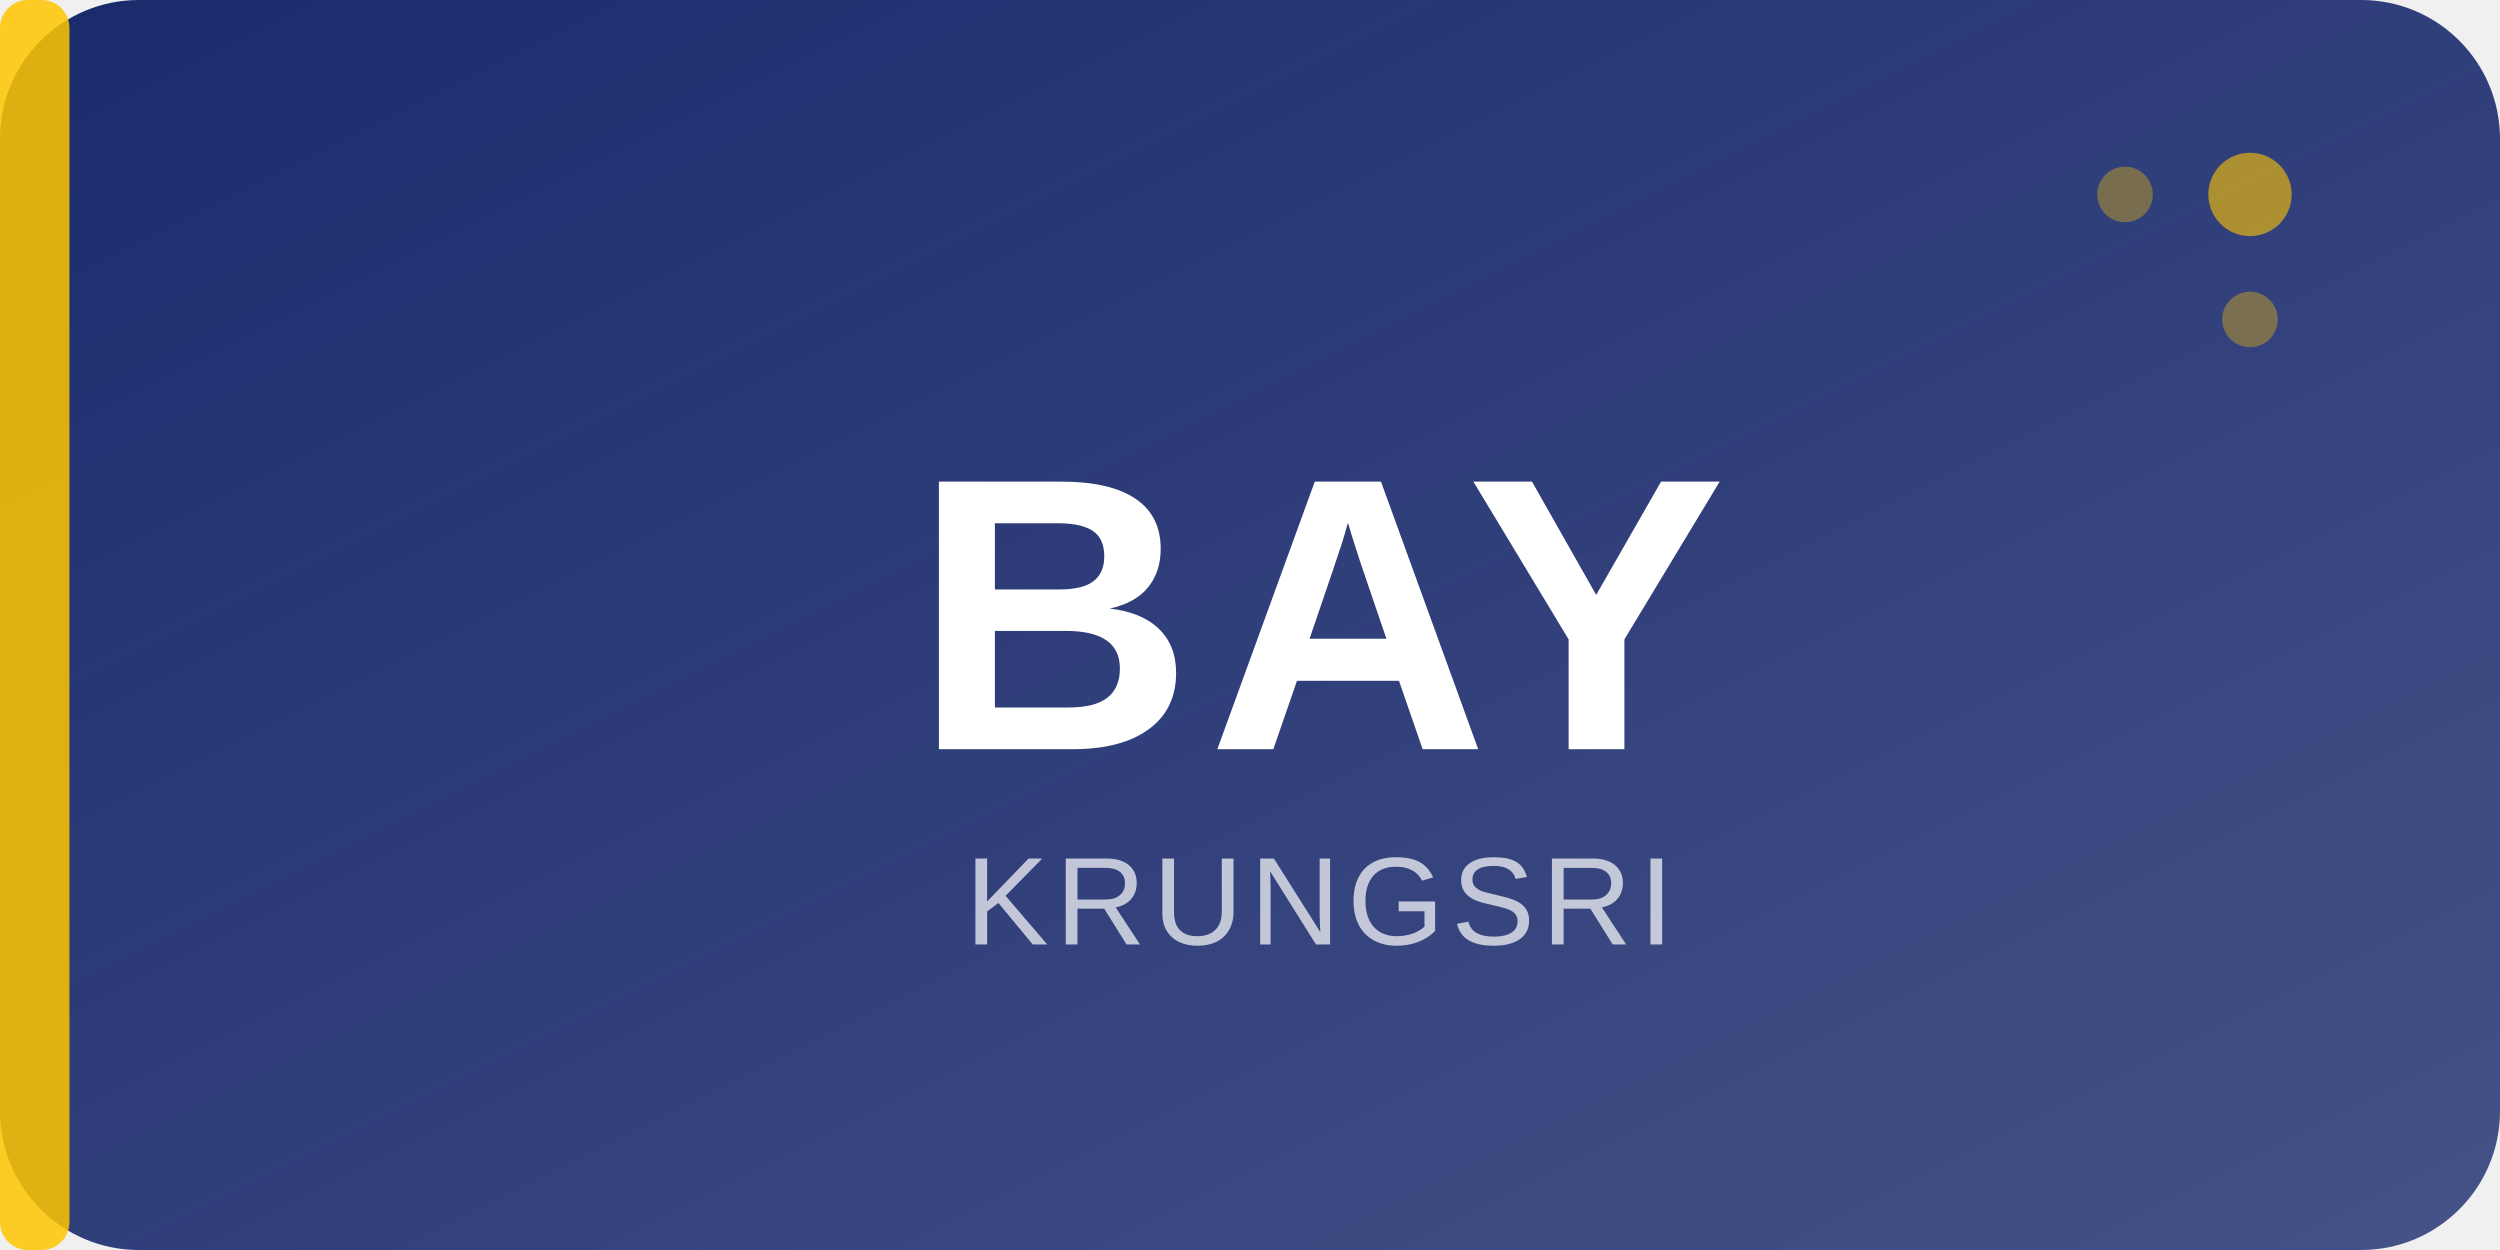
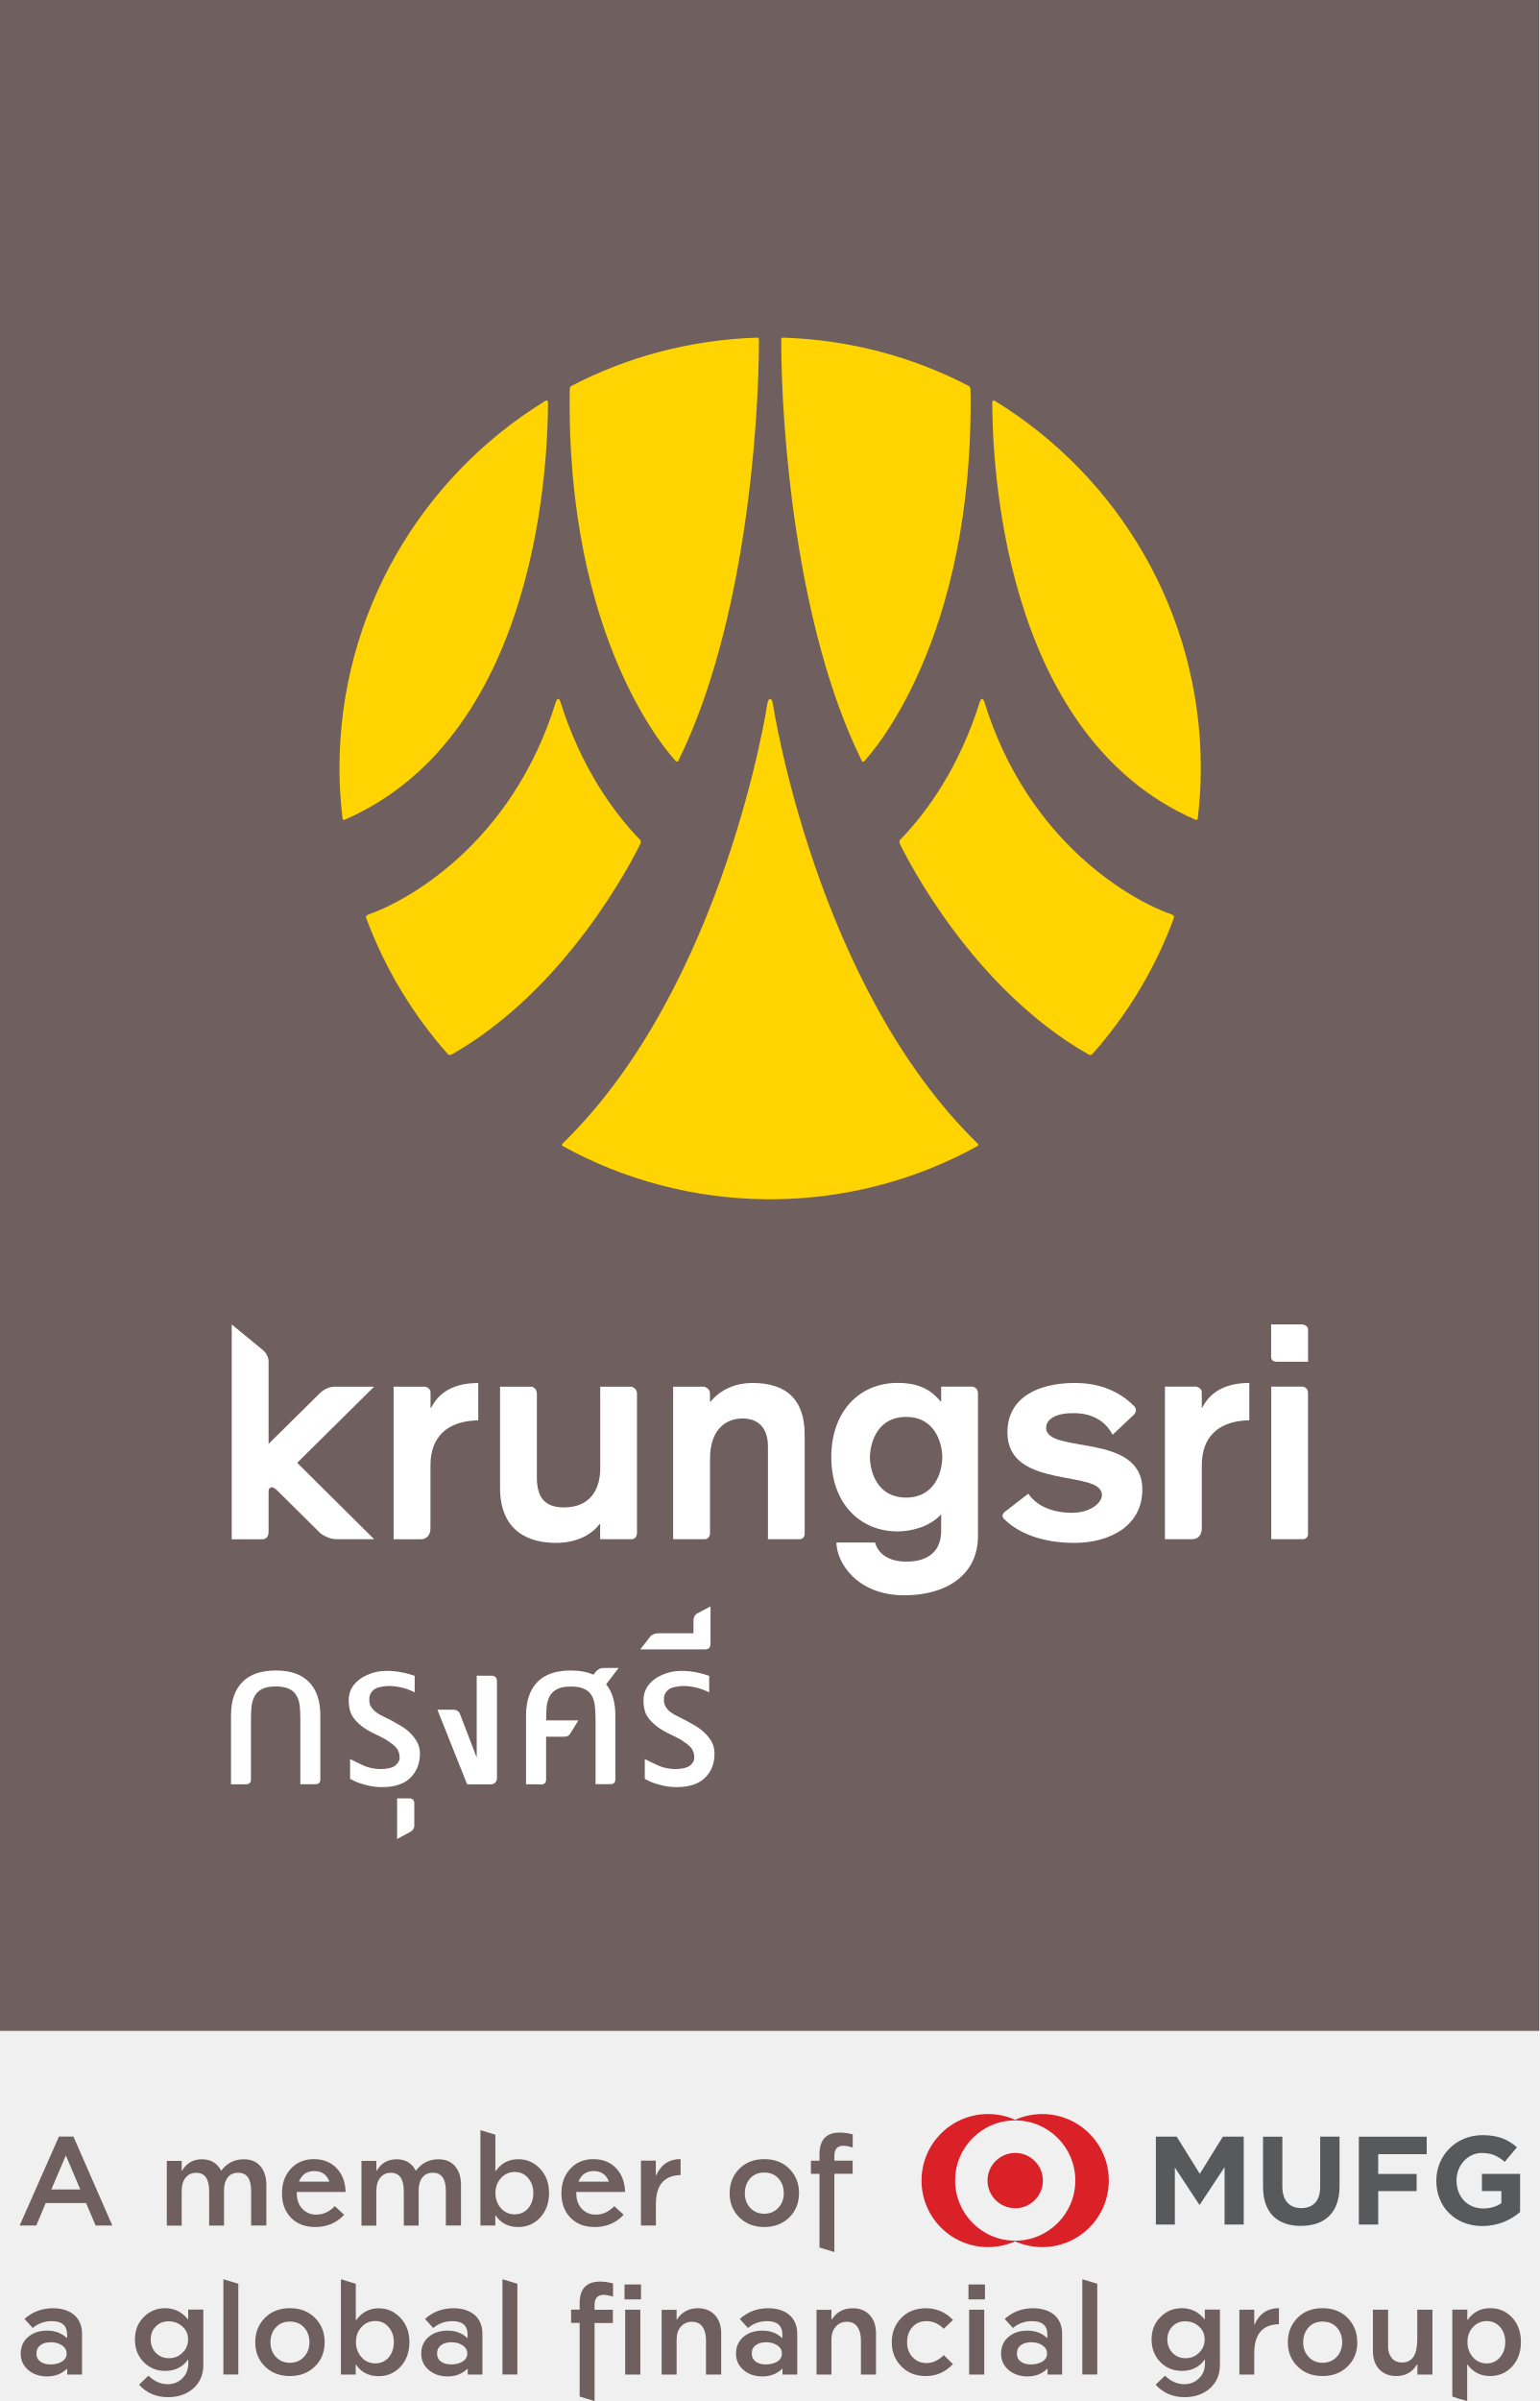
- <svg xmlns="http://www.w3.org/2000/svg" viewBox="0 0 180 90" width="180" height="90">
+ <svg xmlns="http://www.w3.org/2000/svg" id="b" width="240" height="374.26" viewBox="0 0 240 374.26">
  <defs>
-     <linearGradient id="bg" x1="0%" y1="0%" x2="100%" y2="100%">
-       <stop offset="0%" style="stop-color:#1A2B6D;stop-opacity:1" />
-       <stop offset="100%" style="stop-color:#1A2B6DCC;stop-opacity:1" />
-     </linearGradient>
+     <style>.d{fill:#fff;}.e{fill:#da2128;}.f{fill:#ffd400;}.g{fill:#58595b;}.h{fill:#6f5f5e;}</style>
  </defs>
-   <rect width="180" height="90" rx="10" ry="10" fill="url(#bg)" />
-   <rect x="0" y="0" width="5" height="90" rx="2" ry="2" fill="#FFC500" opacity="0.85" />
-   <text x="95" y="46" font-family="'Helvetica Neue',Arial,sans-serif" font-size="28" font-weight="700" fill="#FFFFFF" text-anchor="middle" dominant-baseline="middle" letter-spacing="1">BAY</text>
-   <text x="95" y="68" font-family="'Helvetica Neue',Arial,sans-serif" font-size="9" font-weight="400" fill="#FFFFFF" opacity="0.70" text-anchor="middle" letter-spacing="0.5">KRUNGSRI</text>
-   <circle cx="162" cy="14" r="3" fill="#FFC500" opacity="0.60" />
-   <circle cx="153" cy="14" r="2" fill="#FFC500" opacity="0.35" />
-   <circle cx="162" cy="23" r="2" fill="#FFC500" opacity="0.35" />
+   <g id="c">
+     <path class="h" d="M12.52,341.29l-2.23-5.26h-.04l-2.25,5.26h4.51ZM17.5,346.9h-2.59l-1.49-3.5h-6.29l-1.47,3.5h-2.59l6.12-13.86h2.26l6.06,13.86ZM41.52,346.9h-2.36v-5.36c0-1.91-.67-2.86-2.02-2.86-.71,0-1.26.25-1.64.75-.38.5-.57,1.15-.57,1.96v5.52h-2.32v-5.36c0-1.91-.67-2.86-2.02-2.86-.69,0-1.24.25-1.65.76-.41.51-.61,1.19-.61,2.07v5.4h-2.32v-10.09h2.32v1.53h.06c.71-1.19,1.74-1.78,3.11-1.78s2.39.6,2.99,1.8c.88-1.2,2.06-1.8,3.53-1.8,1.11,0,1.98.36,2.59,1.09.61.73.92,1.69.92,2.88v6.37ZM51.36,340.07c-.4-1.1-1.19-1.65-2.36-1.65s-1.96.55-2.38,1.65h4.75ZM53.66,345.24c-1.2,1.27-2.7,1.9-4.49,1.9-1.63,0-2.92-.5-3.86-1.51-.9-.96-1.34-2.19-1.34-3.74s.45-2.81,1.36-3.82c.91-1,2.12-1.51,3.61-1.51s2.72.49,3.62,1.49c.84.93,1.28,2.13,1.33,3.62h-7.61v.23c0,1,.29,1.79.86,2.4.58.61,1.3.91,2.18.91,1.07,0,2.03-.44,2.89-1.32l1.45,1.34ZM71.88,346.9h-2.36v-5.36c0-1.91-.67-2.86-2.02-2.86-.72,0-1.27.25-1.65.75-.38.5-.57,1.15-.57,1.96v5.52h-2.32v-5.36c0-1.91-.67-2.86-2.02-2.86-.69,0-1.24.25-1.65.76-.41.51-.61,1.19-.61,2.07v5.4h-2.32v-10.09h2.32v1.53h.06c.71-1.19,1.74-1.78,3.11-1.78s2.39.6,2.99,1.8c.88-1.2,2.06-1.8,3.53-1.8,1.11,0,1.97.36,2.59,1.09.61.73.92,1.69.92,2.88v6.37ZM80.26,345.16c.87,0,1.57-.32,2.1-.94.53-.62.8-1.42.8-2.37s-.27-1.7-.81-2.34c-.54-.63-1.23-.95-2.09-.95s-1.57.32-2.15.95c-.57.64-.86,1.41-.86,2.33s.29,1.73.86,2.37c.58.64,1.29.96,2.15.96M77.21,346.9h-2.3v-14.85h.04l2.29.7v5.65h.06c.89-1.23,2.06-1.83,3.51-1.83,1.33,0,2.46.49,3.4,1.48.93.99,1.4,2.25,1.4,3.79s-.46,2.83-1.38,3.82c-.92.99-2.06,1.48-3.41,1.48-1.57,0-2.75-.61-3.55-1.82-.01,0-.02,0-.02.01-.01,0-.02,0-.02-.01v1.59ZM94.94,340.07c-.41-1.1-1.19-1.65-2.36-1.65s-1.95.55-2.38,1.65h4.75ZM97.24,345.24c-1.2,1.27-2.7,1.9-4.49,1.9-1.63,0-2.91-.5-3.86-1.51-.89-.96-1.35-2.19-1.35-3.74s.45-2.81,1.37-3.82c.91-1,2.11-1.51,3.61-1.51s2.71.49,3.62,1.49c.84.93,1.28,2.13,1.33,3.62h-7.61v.23c0,1,.29,1.79.86,2.4.58.61,1.3.91,2.18.91,1.07,0,2.03-.44,2.89-1.32l1.45,1.34ZM102.26,346.9h-2.32v-10.11h2.32v2.32h.04c.76-1.7,2.04-2.56,3.82-2.56v2.5c-2.57.05-3.85,1.56-3.85,4.51v3.33ZM119.16,345.07c.89,0,1.62-.3,2.19-.91.57-.6.86-1.37.86-2.28s-.27-1.7-.83-2.31c-.55-.62-1.29-.92-2.22-.92s-1.65.31-2.2.92c-.54.61-.82,1.38-.82,2.31s.28,1.68.85,2.28c.57.61,1.29.91,2.17.91M124.58,341.87c0,1.53-.51,2.8-1.52,3.79-1.02.98-2.32,1.48-3.89,1.48s-2.85-.5-3.87-1.48c-1.02-.99-1.53-2.25-1.53-3.79s.5-2.77,1.49-3.79c1-1.01,2.3-1.52,3.91-1.52s2.94.51,3.93,1.52c.99,1.02,1.49,2.27,1.49,3.79M130.1,351.03h-.03l-2.29-.7v-11.48h-1.34v-2.05h1.34v-1.01c0-2.25,1.05-3.37,3.15-3.37.63,0,1.3.09,2.03.27v2.05c-.6-.18-1.09-.27-1.45-.27-.94,0-1.41.53-1.41,1.58v.74h2.85v2.05h-2.85v12.17ZM9.66,368.12c.49-.31.73-.73.73-1.26s-.24-.95-.73-1.28c-.48-.32-1.06-.48-1.74-.48s-1.21.15-1.62.46c-.41.31-.62.74-.62,1.3s.2.95.6,1.25c.4.3.93.45,1.6.45s1.28-.15,1.77-.44M12.78,370.14h-2.3v-.89h-.06c-.82.79-1.84,1.18-3.07,1.18-1.15,0-2.11-.32-2.88-.95-.83-.67-1.24-1.54-1.24-2.61s.41-2,1.22-2.65c.76-.62,1.72-.93,2.9-.93,1.24,0,2.25.38,3.05,1.14h.06v-.54c0-1.38-.8-2.08-2.4-2.08-1.12,0-2.11.36-2.96,1.07l-1.28-1.41c1.24-1.11,2.71-1.67,4.42-1.67,1.36,0,2.44.33,3.26.99.86.71,1.29,1.71,1.29,3v6.35ZM28.44,366.75c.59-.56.89-1.26.89-2.09s-.3-1.48-.9-2.02c-.6-.54-1.31-.8-2.14-.8s-1.48.26-2,.8c-.53.54-.79,1.21-.79,2.02s.27,1.54.8,2.09c.54.56,1.22.84,2.05.84s1.5-.27,2.09-.84M31.71,368.59c0,1.53-.51,2.76-1.54,3.68-1.03.93-2.36,1.39-4,1.39-1.81,0-3.31-.65-4.49-1.94l1.47-1.41c.89.88,1.89,1.33,3,1.33.9,0,1.66-.3,2.28-.91.62-.61.93-1.37.93-2.3v-.62h-.04c-.86,1.18-2.05,1.76-3.56,1.76-1.33,0-2.45-.46-3.36-1.38-.91-.92-1.36-2.1-1.36-3.54s.46-2.54,1.37-3.47c.92-.93,2.03-1.39,3.33-1.39,1.44,0,2.63.58,3.56,1.74h.04v-1.52h2.36v8.57ZM34.83,355.28l2.33.7v14.15h-2.33v-14.85ZM45.2,368.3c.89,0,1.62-.3,2.19-.91.57-.6.86-1.37.86-2.28s-.27-1.69-.83-2.31c-.55-.61-1.3-.92-2.22-.92s-1.65.31-2.2.92c-.55.62-.83,1.38-.83,2.31s.29,1.68.85,2.28c.57.61,1.29.91,2.17.91M50.62,365.1c0,1.54-.51,2.8-1.53,3.79-1.02.99-2.32,1.48-3.89,1.48s-2.86-.49-3.87-1.48c-1.02-.99-1.53-2.25-1.53-3.79s.5-2.77,1.49-3.78c.99-1.02,2.3-1.53,3.91-1.53s2.94.51,3.93,1.53c1,1.01,1.49,2.27,1.49,3.78M58.52,368.39c.86,0,1.57-.31,2.1-.94.53-.63.79-1.42.79-2.37s-.27-1.71-.81-2.34c-.53-.63-1.23-.95-2.09-.95s-1.57.32-2.15.95c-.58.63-.86,1.4-.86,2.32s.29,1.73.86,2.37c.58.65,1.29.96,2.15.96M55.46,370.14h-2.3v-14.85h.03l2.29.7v5.66h.06c.89-1.22,2.06-1.84,3.51-1.84,1.33,0,2.46.5,3.39,1.49.93.98,1.4,2.25,1.4,3.78s-.46,2.83-1.38,3.83c-.92.99-2.06,1.48-3.41,1.48-1.57,0-2.75-.61-3.55-1.82,0,0-.02.01-.02.02-.01,0-.02,0-.02-.02v1.59ZM72.12,368.12c.49-.31.74-.73.74-1.26s-.24-.95-.73-1.28c-.48-.32-1.06-.48-1.74-.48s-1.21.15-1.62.46c-.41.31-.62.74-.62,1.3s.2.95.6,1.25c.4.3.93.45,1.6.45s1.28-.15,1.77-.44M75.23,370.14h-2.3v-.89h-.06c-.82.79-1.85,1.18-3.07,1.18-1.15,0-2.11-.32-2.88-.95-.82-.67-1.24-1.54-1.24-2.61s.41-2,1.22-2.65c.76-.62,1.72-.93,2.9-.93,1.24,0,2.25.38,3.05,1.14h.06v-.54c0-1.38-.8-2.08-2.4-2.08-1.12,0-2.11.36-2.96,1.07l-1.28-1.41c1.24-1.11,2.71-1.67,4.41-1.67,1.35,0,2.44.33,3.26.99.85.71,1.28,1.71,1.28,3v6.35ZM78.35,355.28l2.32.7v14.15h-2.32v-14.85ZM99.84,370.14h-2.36v-10.11h2.36v10.11ZM99.95,358.42h-2.57v-2.32h2.57v2.32ZM92.71,374.26h-.04l-2.29-.7v-11.48h-1.33v-2.06h1.33v-1c0-2.25,1.06-3.37,3.18-3.37.63,0,1.31.09,2.03.28v2.05c-.61-.18-1.1-.27-1.46-.27-.95,0-1.42.53-1.42,1.59v.74h2.85v2.06h-2.85v12.18ZM112.44,370.14h-2.36v-5.36c0-.79-.15-1.43-.44-1.92-.36-.63-.94-.95-1.73-.95-.71,0-1.29.25-1.74.75-.45.5-.67,1.19-.67,2.08v5.4h-2.33v-10.09h2.33v1.53h.04c.76-1.19,1.86-1.78,3.28-1.78,1.1,0,1.98.35,2.64,1.05.66.7.99,1.67.99,2.92v6.37ZM121.19,368.12c.49-.31.73-.73.73-1.26s-.24-.95-.72-1.28c-.48-.32-1.06-.48-1.74-.48s-1.21.15-1.62.46c-.42.31-.62.74-.62,1.3s.2.95.6,1.25c.4.3.93.45,1.6.45s1.28-.15,1.77-.44M124.31,370.14h-2.3v-.89h-.06c-.82.79-1.84,1.18-3.07,1.18-1.15,0-2.11-.32-2.88-.95-.82-.67-1.24-1.54-1.24-2.61s.41-2,1.22-2.65c.76-.62,1.72-.93,2.9-.93,1.24,0,2.25.38,3.05,1.14h.06v-.54c0-1.38-.8-2.08-2.4-2.08-1.12,0-2.11.36-2.96,1.07l-1.28-1.41c1.24-1.11,2.71-1.67,4.41-1.67,1.35,0,2.44.33,3.26.99.85.71,1.29,1.71,1.29,3v6.35ZM136.6,370.14h-2.36v-5.36c0-.79-.15-1.43-.45-1.92-.36-.63-.94-.95-1.73-.95-.72,0-1.3.25-1.74.75-.45.5-.68,1.19-.68,2.08v5.4h-2.32v-10.09h2.32v1.53h.04c.76-1.19,1.85-1.78,3.28-1.78,1.1,0,1.98.35,2.64,1.05.66.7.99,1.67.99,2.92v6.37ZM148.59,368.51c-1.18,1.24-2.57,1.86-4.2,1.86s-2.86-.5-3.85-1.51c-.99-1.01-1.49-2.26-1.49-3.76s.49-2.76,1.47-3.77c.98-1.02,2.27-1.53,3.87-1.53s3.05.61,4.2,1.82l-1.43,1.38c-.81-.79-1.69-1.19-2.68-1.19-.93,0-1.67.31-2.21.92-.55.61-.83,1.4-.83,2.37s.28,1.71.85,2.32c.57.62,1.3.93,2.19.93.94,0,1.84-.42,2.69-1.24l1.41,1.39ZM153.47,370.14h-2.36v-10.11h2.36v10.11ZM153.58,358.42h-2.57v-2.32h2.57v2.32ZM162.53,368.12c.49-.31.73-.73.73-1.26s-.24-.95-.72-1.28c-.48-.32-1.06-.48-1.74-.48s-1.21.15-1.62.46c-.42.31-.62.74-.62,1.3s.19.95.59,1.25c.4.3.94.45,1.6.45.7,0,1.28-.15,1.77-.44M165.64,370.14h-2.3v-.89h-.06c-.82.79-1.84,1.18-3.07,1.18-1.14,0-2.11-.32-2.88-.95-.82-.67-1.24-1.54-1.24-2.61s.41-2,1.22-2.65c.76-.62,1.72-.93,2.9-.93,1.23,0,2.25.38,3.04,1.14h.06v-.54c0-1.38-.8-2.08-2.4-2.08-1.12,0-2.12.36-2.97,1.07l-1.28-1.41c1.24-1.11,2.71-1.67,4.41-1.67,1.35,0,2.44.33,3.26.99.86.71,1.28,1.71,1.28,3v6.35ZM168.76,355.28l2.33.7v14.15h-2.33v-14.85ZM186.95,366.75c.59-.56.89-1.26.89-2.09s-.3-1.48-.89-2.02c-.6-.54-1.31-.8-2.14-.8s-1.49.26-2,.8c-.53.54-.79,1.21-.79,2.02s.27,1.54.8,2.09c.53.56,1.21.84,2.04.84s1.5-.27,2.09-.84M190.22,368.59c0,1.53-.51,2.76-1.54,3.68-1.03.93-2.36,1.39-4,1.39-1.8,0-3.31-.65-4.49-1.94l1.47-1.41c.89.88,1.89,1.33,3.01,1.33.9,0,1.66-.3,2.28-.91.63-.61.93-1.37.93-2.3v-.62h-.04c-.86,1.18-2.05,1.76-3.55,1.76-1.33,0-2.46-.46-3.36-1.38-.9-.92-1.37-2.1-1.37-3.54s.46-2.54,1.38-3.47c.91-.93,2.03-1.39,3.33-1.39,1.44,0,2.63.58,3.56,1.74h.03v-1.52h2.36v8.57ZM195.57,370.14h-2.32v-10.11h2.32v2.32h.04c.76-1.7,2.03-2.56,3.81-2.56v2.5c-2.57.05-3.85,1.56-3.85,4.51v3.33ZM206.22,368.3c.89,0,1.63-.3,2.2-.91.57-.6.86-1.37.86-2.28s-.28-1.69-.83-2.31c-.55-.61-1.3-.92-2.23-.92s-1.65.31-2.19.92c-.55.62-.83,1.38-.83,2.31s.29,1.68.85,2.28c.56.61,1.29.91,2.16.91M211.64,365.1c0,1.54-.51,2.8-1.53,3.79-1.02.99-2.32,1.48-3.9,1.48s-2.85-.49-3.87-1.48c-1.02-.99-1.53-2.25-1.53-3.79s.5-2.77,1.49-3.78c.99-1.02,2.3-1.53,3.91-1.53s2.94.51,3.93,1.53c.99,1.01,1.49,2.27,1.49,3.78M223.35,370.14h-2.34v-1.57h-.06c-.73,1.2-1.81,1.8-3.21,1.8-1.09,0-1.96-.33-2.62-.99-.7-.7-1.05-1.68-1.05-2.96v-6.39h2.37v5.82c0,.63.17,1.17.5,1.62.4.53.95.79,1.67.79,1.59,0,2.38-1.19,2.38-3.55v-4.68h2.36v10.11ZM231.82,368.4c.84,0,1.53-.32,2.08-.96.54-.64.81-1.43.81-2.37s-.27-1.72-.81-2.34c-.53-.62-1.23-.93-2.08-.93s-1.57.32-2.15.94c-.58.63-.86,1.4-.86,2.33s.29,1.73.86,2.37c.57.64,1.29.96,2.15.96M228.77,374.26c-1.01-.26-1.78-.49-2.32-.7v-13.54h2.34v1.59h.06c.85-1.21,2.03-1.82,3.51-1.82,1.36,0,2.49.48,3.4,1.44.93.99,1.39,2.27,1.39,3.83s-.46,2.83-1.37,3.83c-.92.98-2.06,1.48-3.42,1.48-1.5,0-2.68-.6-3.55-1.8h-.04v5.69Z" />
+     <path class="e" d="M162.61,339.9c0-2.38-1.93-4.31-4.31-4.31s-4.32,1.93-4.32,4.31,1.93,4.31,4.32,4.31,4.31-1.93,4.31-4.31M162.52,329.53c-1.51,0-2.94.32-4.23.9-1.29-.58-2.72-.9-4.23-.9-5.73,0-10.37,4.64-10.37,10.37s4.64,10.37,10.37,10.37c1.5,0,2.93-.33,4.23-.9,1.29.58,2.72.9,4.23.9,5.73,0,10.37-4.64,10.37-10.37s-4.64-10.37-10.37-10.37M158.3,349.27c-5.18,0-9.37-4.2-9.37-9.38s4.19-9.37,9.37-9.37,9.37,4.2,9.37,9.37-4.2,9.38-9.37,9.38" />
+     <path class="g" d="M190.94,346.75v-8.94l-3.86,5.85h-.08l-3.81-5.79v8.88h-2.96v-13.7h3.25l3.6,5.8,3.6-5.8h3.25v13.7h-2.99ZM202.87,346.96c3.68,0,6-2.04,6-6.18v-7.73h-3.02v7.85c0,2.18-1.11,3.29-2.95,3.29s-2.95-1.15-2.95-3.39v-7.74h-3.01v7.83c0,4.03,2.24,6.08,5.92,6.08M222.46,335.79v-2.73h-10.58v13.69h3.02v-5.21h5.99v-2.67h-5.99v-3.08h7.56ZM231.17,346.98c2.51,0,4.44-.98,5.85-2.17v-5.95h-5.95v2.67h3.03v1.89c-.77.55-1.74.83-2.84.83-2.43,0-4.15-1.83-4.15-4.35v-.04c0-2.33,1.74-4.26,3.94-4.26,1.59,0,2.53.51,3.58,1.38l1.9-2.27c-1.43-1.23-2.92-1.89-5.38-1.89-4.15,0-7.19,3.2-7.19,7.09v.04c0,4.05,2.94,7.04,7.2,7.04" />
+     <rect class="h" width="240" height="316.57" />
+     <path class="d" d="M61.38,216.15h4.93s.82.2.82.87v2.41h.11c1.36-2.73,4-3.85,7.33-3.85v5.82c-.4,0-.77.03-1.14.07-3.45.35-6.31,2.28-6.31,6.95v9.74s.11,1.78-1.55,1.78h-4.2v-23.79ZM181.65,239.93h4.17c1.7,0,1.57-1.78,1.57-1.78v-9.74c0-4.67,2.86-6.61,6.29-6.95.36-.03.74-.07,1.12-.07v-5.82c-3.3,0-5.97,1.13-7.33,3.85h-.08v-2.41c0-.67-.84-.87-.84-.87h-4.91v23.79ZM99.33,217.27c0-.99-.94-1.12-.94-1.12h-4.8v12.79c0,2.87-1.3,6.03-5.64,6.03-2.93,0-4.24-1.44-4.24-4.71v-12.99c0-.99-.84-1.12-.84-1.12h-4.9v15.76c0,6.92,4.66,8.59,8.7,8.59,3.25,0,5.54-1.26,6.81-2.92h.1v2.35h4.88c.85,0,.86-.95.86-.95v-21.71M104.97,239.93h4.88c.87,0,.86-.96.86-.96v-11.59c0-4.39,2.3-6.27,5.08-6.27,2.97,0,3.95,2.11,3.95,4.29v14.53h4.9c.88,0,.83-.9.83-.9v-15.37c0-5.23-2.55-8.09-8.18-8.09-2.3,0-4.82.85-6.49,2.92h-.1v-1.29c0-.92-1-1.05-1-1.05h-4.74v23.79ZM141.28,220.86c4.34,0,5.6,3.76,5.65,6.29-.04,2.54-1.31,6.29-5.65,6.29s-5.59-3.75-5.64-6.29c.05-2.53,1.32-6.29,5.64-6.29M152.49,217.21c0-1.07-.98-1.07-.98-1.07h-4.76v2.28h-.11c-1.4-1.68-3.25-2.86-6.68-2.86-5.93,0-10.34,4.42-10.34,11.57s4.41,11.58,10.34,11.58c2.06,0,4.94-.66,6.79-2.65v2.55c0,2.92-1.7,4.81-5.43,4.81-2.86,0-4.45-1.33-4.87-2.98h-6.03c0,2.98,3.07,8.23,10.6,8.23,6.38,0,11.47-3.06,11.47-9.23v-22.23M176.75,220.58s.82-.7.02-1.47c-1.46-1.47-4.34-3.54-9.14-3.54-5.89,0-10.55,2.35-10.55,7.71,0,9.04,14.74,5.69,14.74,9.75,0,1.28-1.89,2.78-4.63,2.78-3.06,0-5.54-1.04-6.85-2.98l-3.74,2.89s-.56.5-.1.99c2.16,2.19,5.86,3.79,11.03,3.79,5.45,0,10.59-2.59,10.59-8.32,0-8.99-15-5.46-15-9.62,0-1.41,1.68-2.34,4.35-2.28,2.89,0,4.69,1.3,5.6,2.68.16.23.27.46.41.69l.56-.53,2.71-2.55M198.21,239.93h4.85c1.03,0,.89-.96.89-.96v-21.88c0-.88-.86-.95-.86-.95h-4.87v23.78ZM203.97,212.26h-4.92c-.95,0-.85-.82-.85-.82v-5h4.79s.97.07.97.8v5.02ZM58.35,216.15h-6.16c-1.19,0-2.13.84-2.13.84l-8.18,8.08v-12.87c0-1.04-.88-1.75-.88-1.75l-4.87-4v33.49h4.76c1.08,0,.99-1.25.99-1.25v-6.33c0-.26.21-.52.51-.52.4,0,.9.55.9.55l6.64,6.58s1.16.96,2.53.96h5.88l-12-11.91,12-11.88ZM58.65,260.62c-.78.18-1.49.48-2.12.84-.63.39-1.14.84-1.55,1.44-.42.63-.61,1.36-.61,2.22,0,0,0,1.37.49,2.24.35.65.97,1.27,1.55,1.71.59.46,1.23.83,1.94,1.16.68.32,1.32.64,1.91.98.57.38,1.07.73,1.46,1.14.4.44.59.97.59,1.64,0,.46-.26.9-.75,1.28-.49.38-2.39.82-4.45.11-.48-.16-2.52-1.19-2.52-1.19v3.1c.62.31,1.12.57,1.69.72.53.18,1.76.56,3.26.56,2.07,0,3.53-.52,4.49-1.49.95-.98,1.45-2.19,1.45-3.71,0-.67-.14-1.27-.42-1.78-.27-.51-.61-.96-1.03-1.39-.42-.42-.89-.81-1.43-1.12-.53-.29-1.03-.61-1.54-.88-.46-.24-.88-.45-1.3-.65-.4-.18-.77-.41-1.09-.64-.35-.23-.6-.53-.79-.84-.21-.3-.3-.69-.3-1.15,0-.44.09-.8.3-1.09.19-.29.44-.5.75-.66.34-.15.92-.28,1.3-.32,2.6-.27,4.73.96,4.73.96v-2.58c-2.1-.75-4.23-.96-5.99-.62M104.63,260.62c-.8.18-1.51.48-2.14.84-.63.39-1.14.84-1.55,1.44-.41.63-.61,1.36-.61,2.22,0,0,0,1.37.49,2.24.36.65.98,1.27,1.56,1.71.59.46,1.24.83,1.91,1.16.69.32,1.33.64,1.92.98.59.38,1.08.73,1.47,1.14.39.44.58.97.58,1.64,0,.46-.24.9-.74,1.28-.51.38-2.4.82-4.45.11-.51-.16-2.53-1.19-2.53-1.19v3.1c.62.31,1.1.57,1.67.72.55.18,1.76.56,3.27.56,2.07,0,3.51-.52,4.48-1.49.98-.98,1.45-2.19,1.45-3.71,0-.67-.14-1.27-.39-1.78-.28-.51-.62-.96-1.06-1.39-.43-.42-.9-.81-1.43-1.12-.51-.29-1.03-.61-1.55-.88-.44-.24-.87-.45-1.28-.65-.4-.18-.77-.41-1.1-.64-.33-.23-.6-.53-.78-.84-.21-.3-.3-.69-.3-1.15,0-.44.08-.8.3-1.09.18-.29.44-.5.75-.66.34-.15.93-.28,1.32-.32,2.56-.27,4.69.96,4.69.96v-2.58c-2.08-.75-4.22-.96-5.97-.62M61.92,280.33v6.33l2.01-1.09s.67-.33.67-.94v-3.55c0-.42-.26-.75-.7-.75h-1.97ZM74.33,261.19v12.78l-2.62-6.83s-.21-.64-1.04-.64h-2.47l4.64,11.64h3.86s.79-.15.79-.95v-14.99c0-.67-.25-1-.86-1h-2.29ZM110.79,250.4l-2.13,1.13s-.53.28-.53,1.1v1.96h-5.41c-1.03,0-1.38.58-1.38.58l-1.48,1.9v.03h9.99c.77,0,.94-.31.94-1.1v-5.6ZM96.46,260h-2.36c-.77,0-1.2.58-1.2.58l-.36.47c-.97-.43-2.14-.66-3.53-.66-2.34,0-4.09.61-5.25,1.83-1.14,1.19-1.74,2.94-1.74,5.2v10.71h2.12l-.02.03h.26c.53,0,.77-.32.77-.74h0v-6.71h2.76c.61,0,.77-.15.96-.42.03-.01,1.31-2.12,1.31-2.12h-5.02c0-.76.02-1.48.07-2.09.06-.67.24-1.2.48-1.69.26-.46.65-.84,1.15-1.09.51-.27,1.24-.41,2.16-.41s1.56.13,2.07.37c.53.23.9.58,1.16,1.02.25.43.42.94.49,1.53.07.58.12,1.24.12,1.95v10.35h2.35c.5,0,.74-.29.74-.72v-9.99c0-2.06-.48-3.69-1.44-4.86l1.94-2.52v-.03ZM48.21,262.22c-1.16-1.22-2.89-1.83-5.19-1.83s-4.1.61-5.25,1.83c-1.18,1.19-1.75,2.94-1.75,5.2v10.71h2.35c.51,0,.76-.29.76-.72v-9.23c0-.76.02-1.48.08-2.1.06-.67.24-1.2.49-1.69.25-.46.64-.85,1.14-1.1.51-.27,1.22-.41,2.18-.41.86,0,1.56.13,2.06.38.5.23.89.57,1.13,1.02.28.43.44.94.51,1.53.07.58.11,1.24.11,1.95v10.36h2.36c.51,0,.76-.29.76-.72v-9.99c0-2.26-.58-4.01-1.75-5.2" />
+     <path class="f" d="M99.8,130.9c.08.1.21.3.07.59-1.36,2.77-11.52,22.67-29.4,32.86-.31.16-.5.08-.61,0-5.48-6.18-9.85-13.39-12.77-21.28-.03-.14-.02-.39.29-.5,5.72-1.94,22.41-10.81,29.31-33.21v.02s.14-.44.34-.44.33.39.33.39c3.19,10.18,8.23,17.23,12.4,21.53,0,0,.02.02.04.03h0M140.34,130.9c-.05.1-.19.3-.05.59,1.34,2.77,11.51,22.67,29.41,32.86.28.16.5.08.59,0,5.5-6.18,9.86-13.39,12.76-21.28.04-.14.02-.39-.28-.5-5.72-1.94-22.39-10.81-29.3-33.21v.02s-.13-.44-.34-.44c-.19,0-.33.39-.33.39-3.17,10.18-8.23,17.23-12.4,21.53,0,0,0,.02-.06.03h0M152.44,178.25h0c-25.3-24.62-31.93-68.54-31.93-68.54,0,0-.1-.76-.43-.76s-.43.76-.43.76c0,0-6.64,43.92-31.92,68.54,0,0-.26.23.02.4,9.45,5.21,20.33,8.21,31.9,8.29h.87c11.57-.08,22.44-3.08,31.91-8.3.27-.19.02-.39.02-.39M155.11,62.47c-.38-.2-.39.32-.39.32.03,7.93,1.09,51.64,31.66,64.98.29.13.37-.09.38-.15.3-2.58.48-5.19.48-7.83,0-24.28-12.87-45.51-32.13-57.31M85.06,62.47c-19.26,11.8-32.13,33.03-32.13,57.31,0,2.64.18,5.25.48,7.83.02.06.11.29.38.15,30.57-13.34,31.62-57.05,31.66-64.98,0,0,0-.51-.38-.32M151.09,60.18c-8.74-4.55-18.57-7.23-29.03-7.55-.29,0-.25.35-.25.35,0,13.33,2.14,44.53,12.56,65.6.08.24.27.14.36.09,0-.01.03-.03.05-.04,1.03-1.11,17.18-18.84,16.55-58-.02-.26-.17-.42-.24-.45M89.07,60.18c-.08.03-.21.19-.23.45-.64,39.17,15.5,56.9,16.53,58,.04.01.04.03.07.04.05.04.25.14.33-.09,10.42-21.07,12.57-52.27,12.57-65.6,0,0,.01-.35-.26-.35-10.45.33-20.31,3-29.02,7.55" />
+   </g>
</svg>
